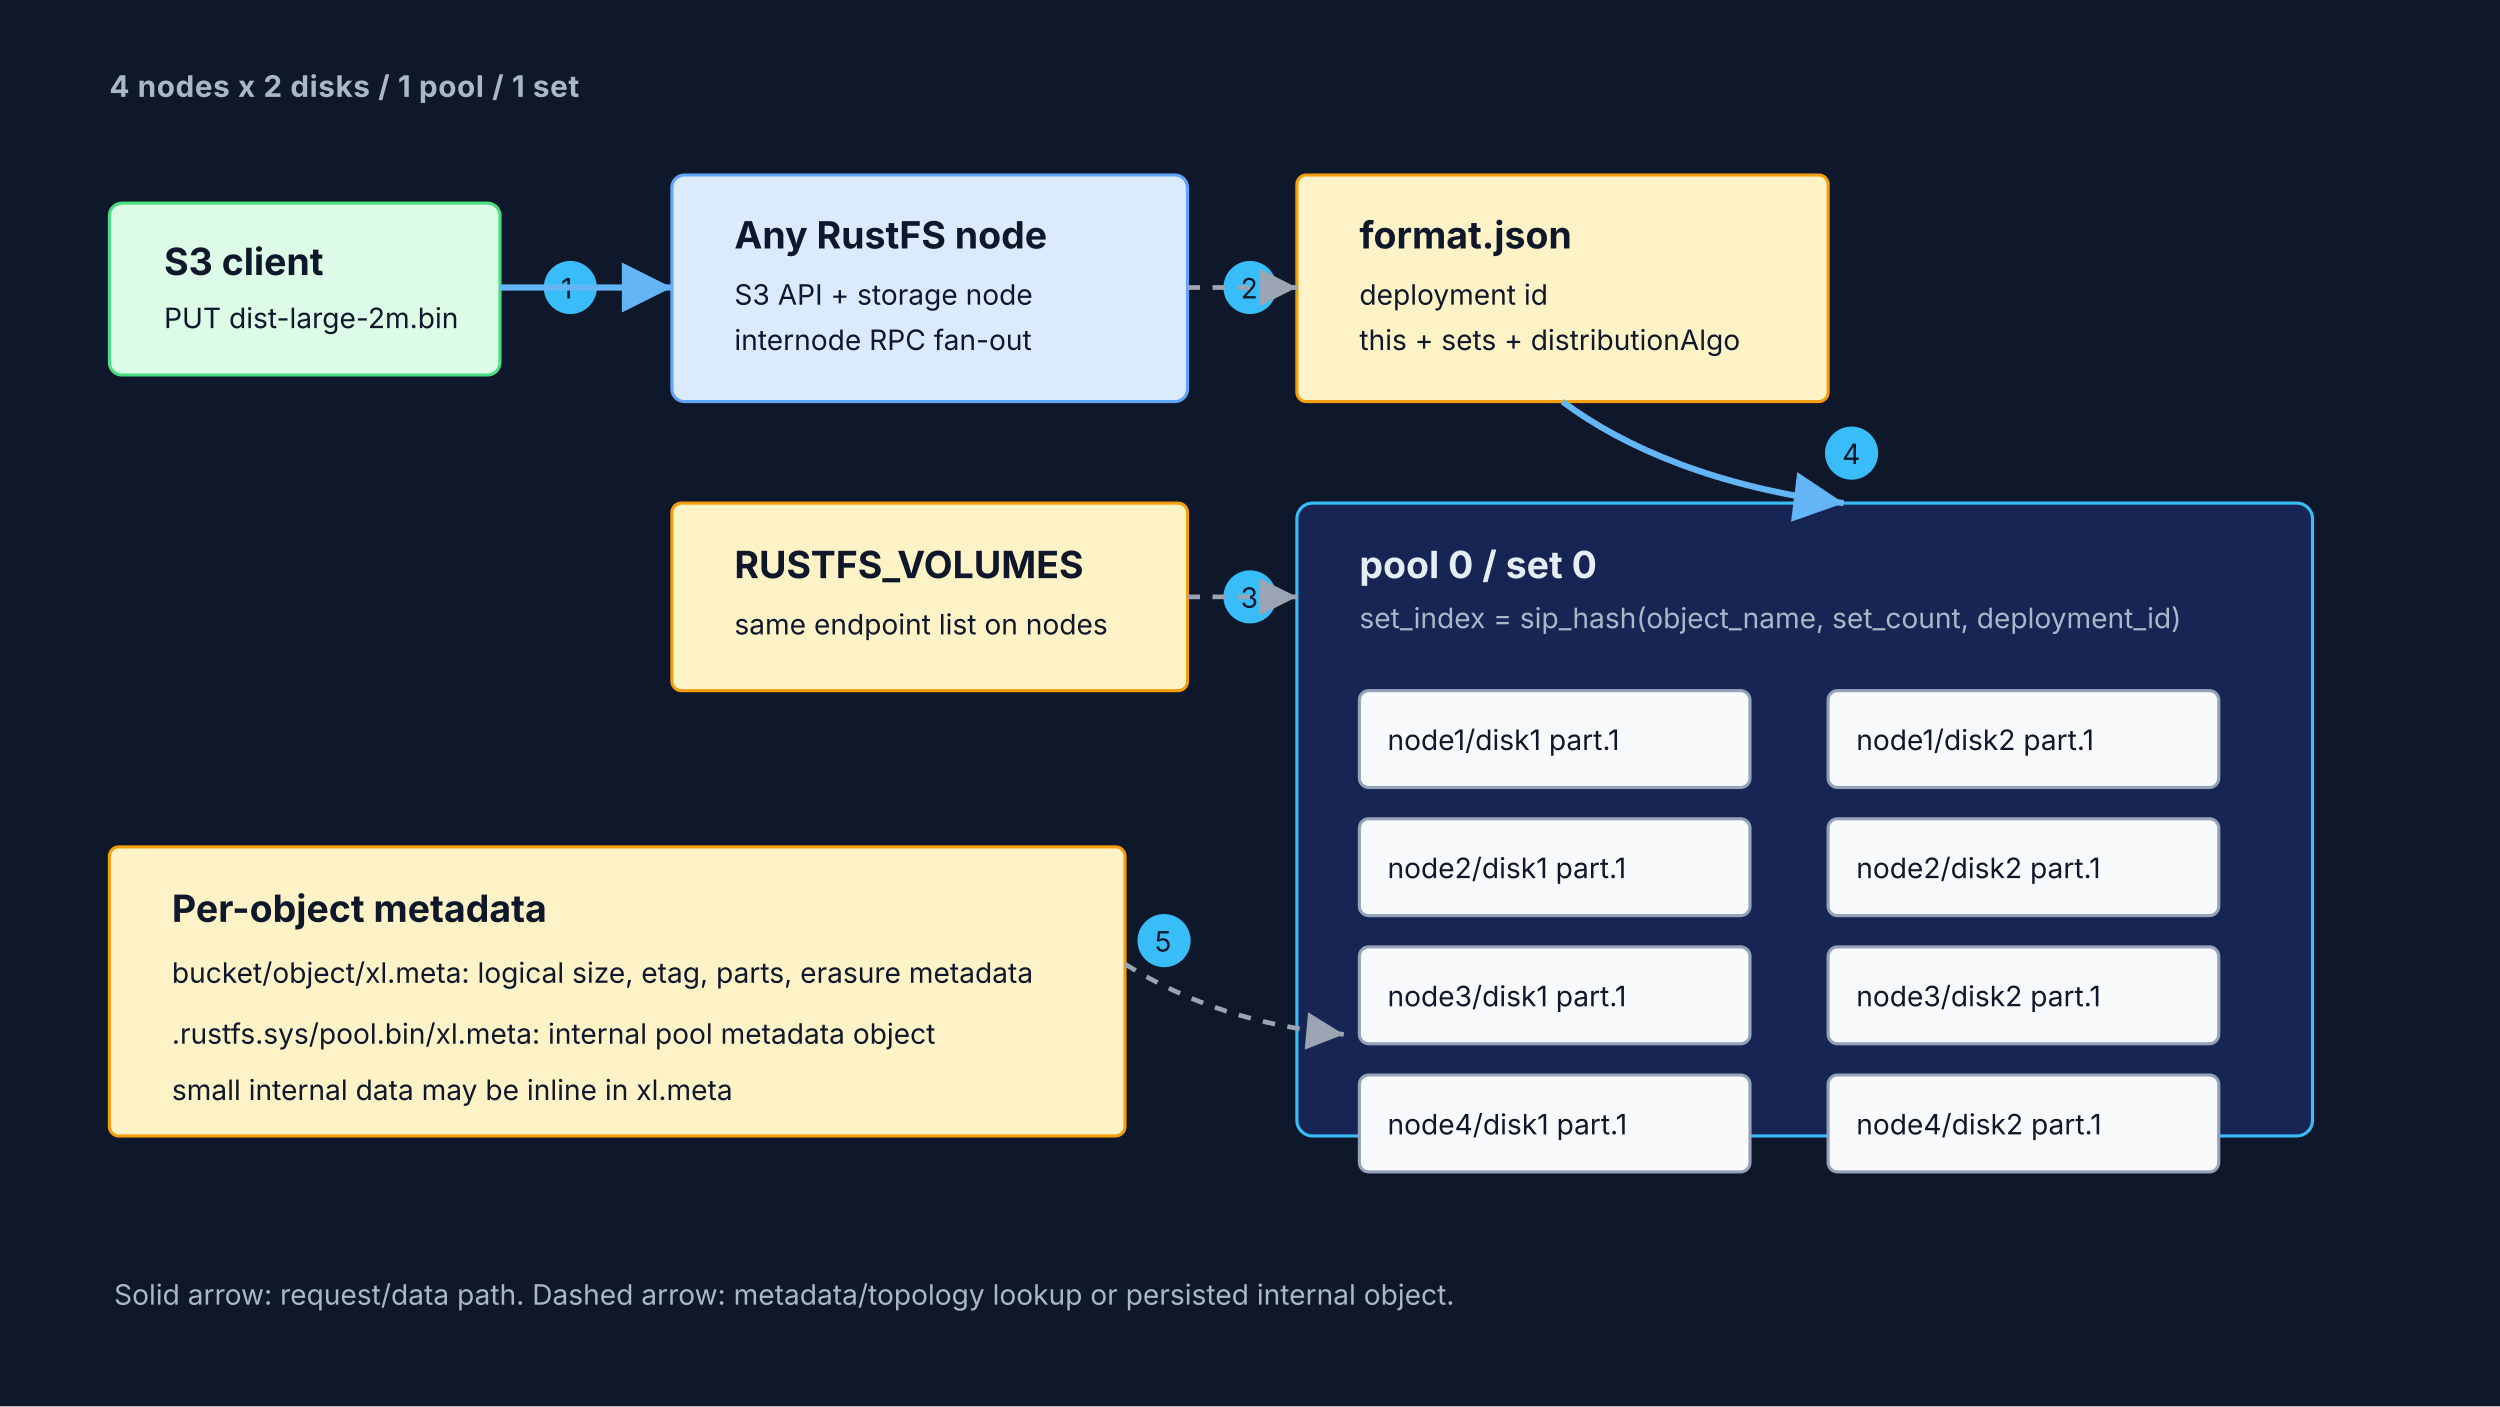
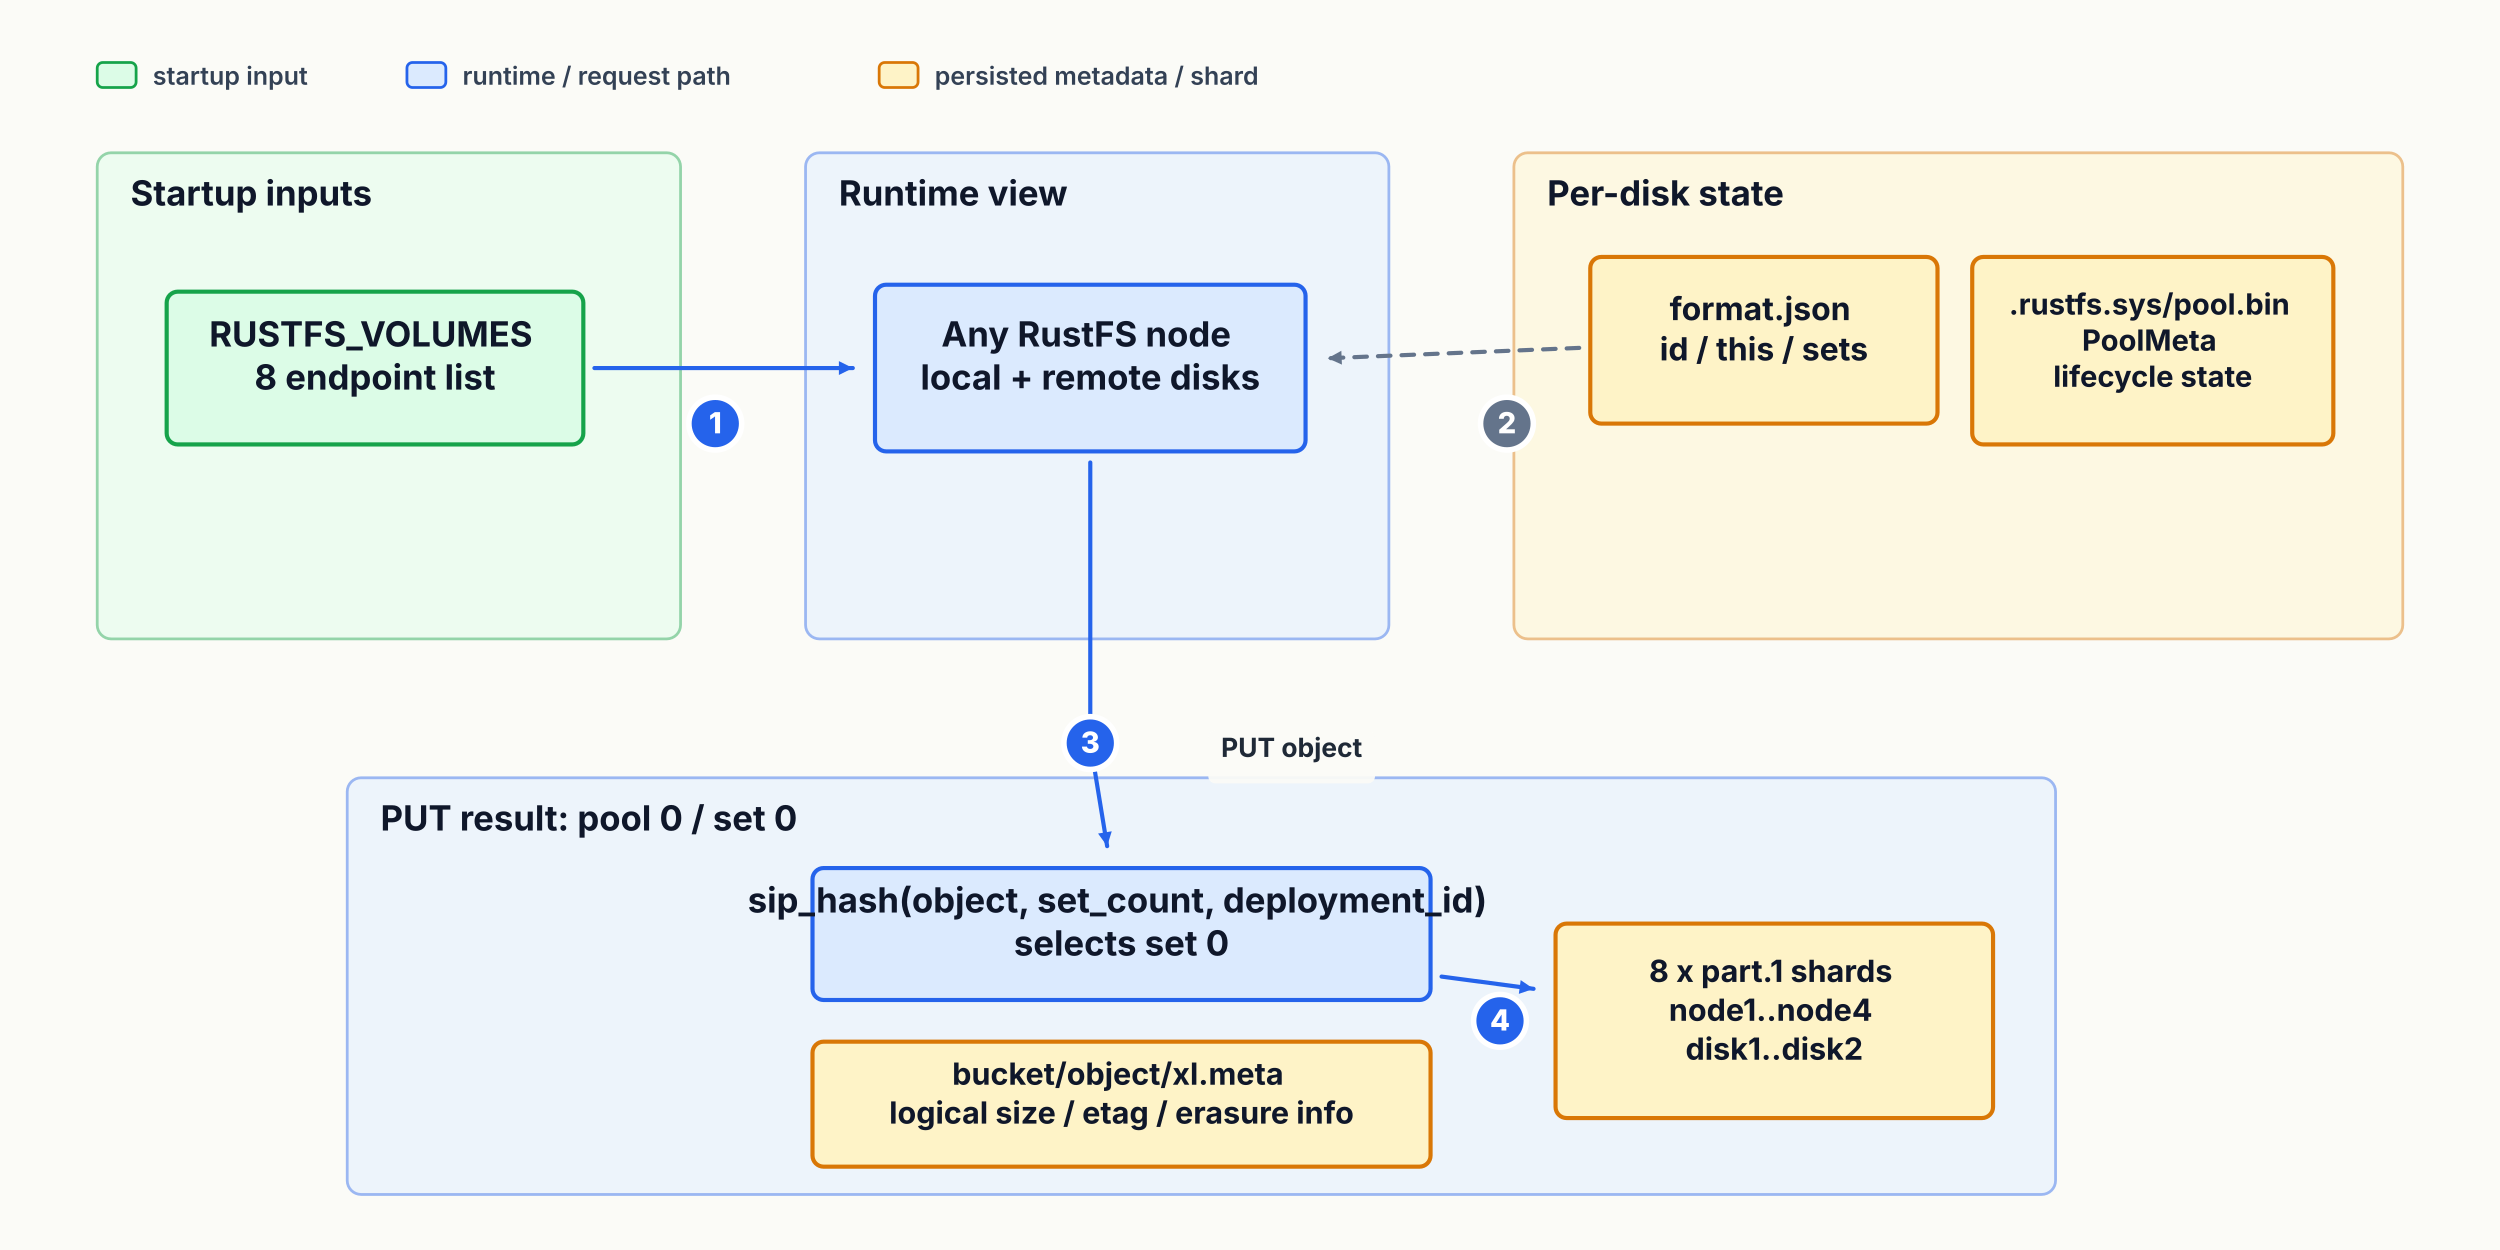
- <svg xmlns="http://www.w3.org/2000/svg" width="1600" height="900" viewBox="0 0 1600 900" role="img" aria-labelledby="title desc">
+ <svg xmlns="http://www.w3.org/2000/svg" width="1800" height="900" viewBox="0 0 1800 900" role="img" aria-label="RustFS self-describing disk model">
  <defs>
-     <marker id="arrow" markerWidth="12" markerHeight="12" refX="10" refY="6" orient="auto" markerUnits="strokeWidth">
-       <path d="M2,2 L10,6 L2,10 Z" fill="#64b5f6" />
+     <marker id="arrow-head-0" viewBox="0 0 14 14" refX="12" refY="7" markerWidth="14" markerHeight="14" markerUnits="userSpaceOnUse" orient="auto-start-reverse">
+       <path d="M 2 2 L 12 7 L 2 12 z" fill="#2563eb" />
    </marker>
-     <marker id="arrow-muted" markerWidth="12" markerHeight="12" refX="10" refY="6" orient="auto" markerUnits="strokeWidth">
-       <path d="M2,2 L10,6 L2,10 Z" fill="#9aa4b2" />
+     <marker id="arrow-head-1" viewBox="0 0 14 14" refX="12" refY="7" markerWidth="14" markerHeight="14" markerUnits="userSpaceOnUse" orient="auto-start-reverse">
+       <path d="M 2 2 L 12 7 L 2 12 z" fill="#64748b" />
+     </marker>
+     <marker id="arrow-head-2" viewBox="0 0 14 14" refX="12" refY="7" markerWidth="14" markerHeight="14" markerUnits="userSpaceOnUse" orient="auto-start-reverse">
+       <path d="M 2 2 L 12 7 L 2 12 z" fill="#2563eb" />
+     </marker>
+     <marker id="arrow-head-3" viewBox="0 0 14 14" refX="12" refY="7" markerWidth="14" markerHeight="14" markerUnits="userSpaceOnUse" orient="auto-start-reverse">
+       <path d="M 2 2 L 12 7 L 2 12 z" fill="#2563eb" />
    </marker>
    <style>
-       .bg { fill: #0f172a; }
-       .panel { fill: #111c33; stroke: #334155; stroke-width: 2; rx: 18; }
-       .node { fill: #dbeafe; stroke: #60a5fa; stroke-width: 2; rx: 8; }
-       .client { fill: #dcfce7; stroke: #4ade80; stroke-width: 2; rx: 8; }
-       .meta { fill: #fef3c7; stroke: #f59e0b; stroke-width: 2; rx: 6; }
-       .disk { fill: #f8fafc; stroke: #94a3b8; stroke-width: 2; rx: 6; }
-       .set { fill: #172554; stroke: #38bdf8; stroke-width: 2; rx: 10; }
-       .text { fill: #e5edf7; font-family: ui-sans-serif, system-ui, -apple-system, BlinkMacSystemFont, "Segoe UI", sans-serif; }
-       .dark { fill: #0f172a; font-family: ui-sans-serif, system-ui, -apple-system, BlinkMacSystemFont, "Segoe UI", sans-serif; }
-       .muted { fill: #aab7c8; font-family: ui-sans-serif, system-ui, -apple-system, BlinkMacSystemFont, "Segoe UI", sans-serif; }
-       .small { font-size: 21px; }
-       .tiny { font-size: 18px; }
-       .label { font-size: 24px; font-weight: 650; }
-       .section { font-size: 19px; font-weight: 650; letter-spacing: 0.02em; }
-       .step { fill: #38bdf8; }
-       .arrow { stroke: #64b5f6; stroke-width: 4; fill: none; marker-end: url(#arrow); }
-       .arrow-muted { stroke: #9aa4b2; stroke-width: 3; fill: none; marker-end: url(#arrow-muted); stroke-dasharray: 8 8; }
+       svg { background: #fbfbf7; }
+       text { font-family: Inter, ui-sans-serif, system-ui, -apple-system, BlinkMacSystemFont, "Segoe UI", sans-serif; }
    </style>
  </defs>
-   <rect class="bg" x="0" y="0" width="1600" height="900" />
-   <text class="muted section" x="70" y="62">4 nodes x 2 disks / 1 pool / 1 set</text>
-   <rect class="client" x="70" y="130" width="250" height="110" />
-   <text class="dark label" x="105" y="176">S3 client</text>
-   <text class="dark tiny" x="105" y="210">PUT dist-large-2m.bin</text>
-   <rect class="node" x="430" y="112" width="330" height="145" />
-   <text class="dark label" x="470" y="159">Any RustFS node</text>
-   <text class="dark tiny" x="470" y="195">S3 API + storage node</text>
-   <text class="dark tiny" x="470" y="224">internode RPC fan-out</text>
-   <rect class="meta" x="430" y="322" width="330" height="120" />
-   <text class="dark label" x="470" y="370">RUSTFS_VOLUMES</text>
-   <text class="dark tiny" x="470" y="406">same endpoint list on nodes</text>
-   <rect class="meta" x="830" y="112" width="340" height="145" />
-   <text class="dark label" x="870" y="159">format.json</text>
-   <text class="dark tiny" x="870" y="195">deployment id</text>
-   <text class="dark tiny" x="870" y="224">this + sets + distributionAlgo</text>
-   <rect class="set" x="830" y="322" width="650" height="405" />
-   <text class="text label" x="870" y="370">pool 0 / set 0</text>
-   <text class="muted tiny" x="870" y="402">set_index = sip_hash(object_name, set_count, deployment_id)</text>
-   <g transform="translate(870 442)">
-     <rect class="disk" x="0" y="0" width="250" height="62" />
-     <text class="dark tiny" x="18" y="38">node1/disk1  part.1</text>
-     <rect class="disk" x="300" y="0" width="250" height="62" />
-     <text class="dark tiny" x="318" y="38">node1/disk2  part.1</text>
-     <rect class="disk" x="0" y="82" width="250" height="62" />
-     <text class="dark tiny" x="18" y="120">node2/disk1  part.1</text>
-     <rect class="disk" x="300" y="82" width="250" height="62" />
-     <text class="dark tiny" x="318" y="120">node2/disk2  part.1</text>
-     <rect class="disk" x="0" y="164" width="250" height="62" />
-     <text class="dark tiny" x="18" y="202">node3/disk1  part.1</text>
-     <rect class="disk" x="300" y="164" width="250" height="62" />
-     <text class="dark tiny" x="318" y="202">node3/disk2  part.1</text>
-     <rect class="disk" x="0" y="246" width="250" height="62" />
-     <text class="dark tiny" x="18" y="284">node4/disk1  part.1</text>
-     <rect class="disk" x="300" y="246" width="250" height="62" />
-     <text class="dark tiny" x="318" y="284">node4/disk2  part.1</text>
+   <rect width="100%" height="100%" fill="#fbfbf7" />
+   <g class="zone">
+     <rect x="70" y="110" width="420" height="350" rx="10" fill="#dcfce7" stroke="#16a34a" stroke-width="2" opacity="0.45" />
+     <text x="94" y="148" text-anchor="start" font-size="25" font-weight="700" fill="#0f172a">
+       <tspan x="94" dy="0">Startup inputs</tspan>
+     </text>
  </g>
-   <rect class="meta" x="70" y="542" width="650" height="185" />
-   <text class="dark label" x="110" y="590">Per-object metadata</text>
-   <text class="dark tiny" x="110" y="629">bucket/object/xl.meta: logical size, etag, parts, erasure metadata</text>
-   <text class="dark tiny" x="110" y="668">.rustfs.sys/pool.bin/xl.meta: internal pool metadata object</text>
-   <text class="dark tiny" x="110" y="704">small internal data may be inline in xl.meta</text>
-   <circle class="step" cx="365" cy="184" r="17" />
-   <text class="dark tiny" x="359" y="191">1</text>
-   <path class="arrow" d="M320 184 C350 184, 385 184, 430 184" />
-   <circle class="step" cx="800" cy="184" r="17" />
-   <text class="dark tiny" x="794" y="191">2</text>
-   <path class="arrow-muted" d="M760 184 C790 184, 805 184, 830 184" />
-   <circle class="step" cx="800" cy="382" r="17" />
-   <text class="dark tiny" x="794" y="389">3</text>
-   <path class="arrow-muted" d="M760 382 C790 382, 805 382, 830 382" />
-   <circle class="step" cx="1185" cy="290" r="17" />
-   <text class="dark tiny" x="1179" y="297">4</text>
-   <path class="arrow" d="M1000 257 C1040 287, 1100 312, 1180 322" />
-   <circle class="step" cx="745" cy="602" r="17" />
-   <text class="dark tiny" x="739" y="609">5</text>
-   <path class="arrow-muted" d="M720 617 C760 642, 805 657, 860 662" />
-   <text class="muted tiny" x="73" y="835">Solid arrow: request/data path. Dashed arrow: metadata/topology lookup or persisted internal object.</text>
+   <g class="zone">
+     <rect x="580" y="110" width="420" height="350" rx="10" fill="#dbeafe" stroke="#2563eb" stroke-width="2" opacity="0.45" />
+     <text x="604" y="148" text-anchor="start" font-size="25" font-weight="700" fill="#0f172a">
+       <tspan x="604" dy="0">Runtime view</tspan>
+     </text>
+   </g>
+   <g class="zone">
+     <rect x="1090" y="110" width="640" height="350" rx="10" fill="#fef3c7" stroke="#d97706" stroke-width="2" opacity="0.45" />
+     <text x="1114" y="148" text-anchor="start" font-size="25" font-weight="700" fill="#0f172a">
+       <tspan x="1114" dy="0">Per-disk state</tspan>
+     </text>
+   </g>
+   <g class="zone">
+     <rect x="250" y="560" width="1230" height="300" rx="10" fill="#dbeafe" stroke="#2563eb" stroke-width="2" opacity="0.45" />
+     <text x="274" y="598" text-anchor="start" font-size="25" font-weight="700" fill="#0f172a">
+       <tspan x="274" dy="0">PUT result: pool 0 / set 0</tspan>
+     </text>
+   </g>
+   <g class="arrow">
+     <path d="M 428 265 L 614 265" fill="none" stroke="#2563eb" stroke-width="3" stroke-linecap="round" stroke-linejoin="round" marker-end="url(#arrow-head-0)" />
+   </g>
+   <g class="arrow">
+     <path d="M 1137.007 250.484 L 955.986 257.949" fill="none" stroke="#64748b" stroke-width="3" stroke-linecap="round" stroke-linejoin="round" stroke-dasharray="9 8" marker-end="url(#arrow-head-1)" />
+   </g>
+   <g class="arrow">
+     <path d="M 785 333 L 785 535 L 797.143 609.21" fill="none" stroke="#2563eb" stroke-width="3" stroke-linecap="round" stroke-linejoin="round" marker-end="url(#arrow-head-2)" />
+   </g>
+   <g class="arrow">
+     <path d="M 1037.93 703.142 L 1104.14 711.947" fill="none" stroke="#2563eb" stroke-width="3" stroke-linecap="round" stroke-linejoin="round" marker-end="url(#arrow-head-3)" />
+   </g>
+   <g class="node">
+     <rect x="120" y="210" width="300" height="110" rx="8" fill="#dcfce7" stroke="#16a34a" stroke-width="3" />
+     <text x="270" y="249.5" text-anchor="middle" font-size="25" font-weight="650" fill="#0f172a">
+       <tspan x="270" dy="0">RUSTFS_VOLUMES</tspan>
+       <tspan x="270" dy="31">8 endpoint list</tspan>
+     </text>
+   </g>
+   <g class="node">
+     <rect x="630" y="205" width="310" height="120" rx="8" fill="#dbeafe" stroke="#2563eb" stroke-width="3" />
+     <text x="785" y="249.5" text-anchor="middle" font-size="25" font-weight="650" fill="#0f172a">
+       <tspan x="785" dy="0">Any RustFS node</tspan>
+       <tspan x="785" dy="31">local + remote disks</tspan>
+     </text>
+   </g>
+   <g class="node">
+     <rect x="1145" y="185" width="250" height="120" rx="8" fill="#fef3c7" stroke="#d97706" stroke-width="3" />
+     <text x="1270" y="230.5" text-anchor="middle" font-size="23" font-weight="650" fill="#0f172a">
+       <tspan x="1270" dy="0">format.json</tspan>
+       <tspan x="1270" dy="29">id / this / sets</tspan>
+     </text>
+   </g>
+   <g class="node">
+     <rect x="1420" y="185" width="260" height="135" rx="8" fill="#fef3c7" stroke="#d97706" stroke-width="3" />
+     <text x="1550" y="226.5" text-anchor="middle" font-size="21" font-weight="650" fill="#0f172a">
+       <tspan x="1550" dy="0">.rustfs.sys/pool.bin</tspan>
+       <tspan x="1550" dy="26">PoolMeta</tspan>
+       <tspan x="1550" dy="26">lifecycle state</tspan>
+     </text>
+   </g>
+   <g class="node">
+     <rect x="585" y="625" width="445" height="95" rx="8" fill="#dbeafe" stroke="#2563eb" stroke-width="3" />
+     <text x="807.5" y="657" text-anchor="middle" font-size="25" font-weight="650" fill="#0f172a">
+       <tspan x="807.5" dy="0">sip_hash(object, set_count, deployment_id)</tspan>
+       <tspan x="807.5" dy="31">selects set 0</tspan>
+     </text>
+   </g>
+   <g class="node">
+     <rect x="585" y="750" width="445" height="90" rx="8" fill="#fef3c7" stroke="#d97706" stroke-width="3" />
+     <text x="807.5" y="781" text-anchor="middle" font-size="22" font-weight="650" fill="#0f172a">
+       <tspan x="807.5" dy="0">bucket/object/xl.meta</tspan>
+       <tspan x="807.5" dy="28">logical size / etag / erasure info</tspan>
+     </text>
+   </g>
+   <g class="node">
+     <rect x="1120" y="665" width="315" height="140" rx="8" fill="#fef3c7" stroke="#d97706" stroke-width="3" />
+     <text x="1277.5" y="707" text-anchor="middle" font-size="22" font-weight="650" fill="#0f172a">
+       <tspan x="1277.5" dy="0">8 x part.1 shards</tspan>
+       <tspan x="1277.5" dy="28">node1..node4</tspan>
+       <tspan x="1277.5" dy="28">disk1..disk2</tspan>
+     </text>
+   </g>
+   <g class="arrow-overlay">
+     <circle cx="515" cy="305" r="19" fill="#2563eb" stroke="#ffffff" stroke-width="4" />
+     <text x="515" y="312" text-anchor="middle" font-size="21" font-weight="800" fill="#ffffff">1</text>
+   </g>
+   <g class="arrow-overlay">
+     <circle cx="1085" cy="305" r="19" fill="#64748b" stroke="#ffffff" stroke-width="4" />
+     <text x="1085" y="312" text-anchor="middle" font-size="21" font-weight="800" fill="#ffffff">2</text>
+   </g>
+   <g class="arrow-overlay">
+     <circle cx="785" cy="535" r="19" fill="#2563eb" stroke="#ffffff" stroke-width="4" />
+     <text x="785" y="542" text-anchor="middle" font-size="21" font-weight="800" fill="#ffffff">3</text>
+     <rect x="870" y="526" width="120" height="38" rx="5" fill="#fbfbf7" stroke="none" opacity="0.94" />
+     <text x="930" y="545" text-anchor="middle" font-size="19" font-weight="650" fill="#1f2937">
+       <tspan x="930" dy="0">PUT object</tspan>
+     </text>
+   </g>
+   <g class="arrow-overlay">
+     <circle cx="1080" cy="735" r="19" fill="#2563eb" stroke="#ffffff" stroke-width="4" />
+     <text x="1080" y="742" text-anchor="middle" font-size="21" font-weight="800" fill="#ffffff">4</text>
+   </g>
+   <g class="legend">
+     <g>
+       <rect x="70" y="45" width="28" height="18" rx="4" fill="#dcfce7" stroke="#16a34a" stroke-width="2" />
+       <text x="110" y="61" font-size="18" font-weight="600" fill="#334155">startup input</text>
+     </g>
+     <g>
+       <rect x="293" y="45" width="28" height="18" rx="4" fill="#dbeafe" stroke="#2563eb" stroke-width="2" />
+       <text x="333" y="61" font-size="18" font-weight="600" fill="#334155">runtime / request path</text>
+     </g>
+     <g>
+       <rect x="633" y="45" width="28" height="18" rx="4" fill="#fef3c7" stroke="#d97706" stroke-width="2" />
+       <text x="673" y="61" font-size="18" font-weight="600" fill="#334155">persisted metadata / shard</text>
+     </g>
+   </g>
</svg>
